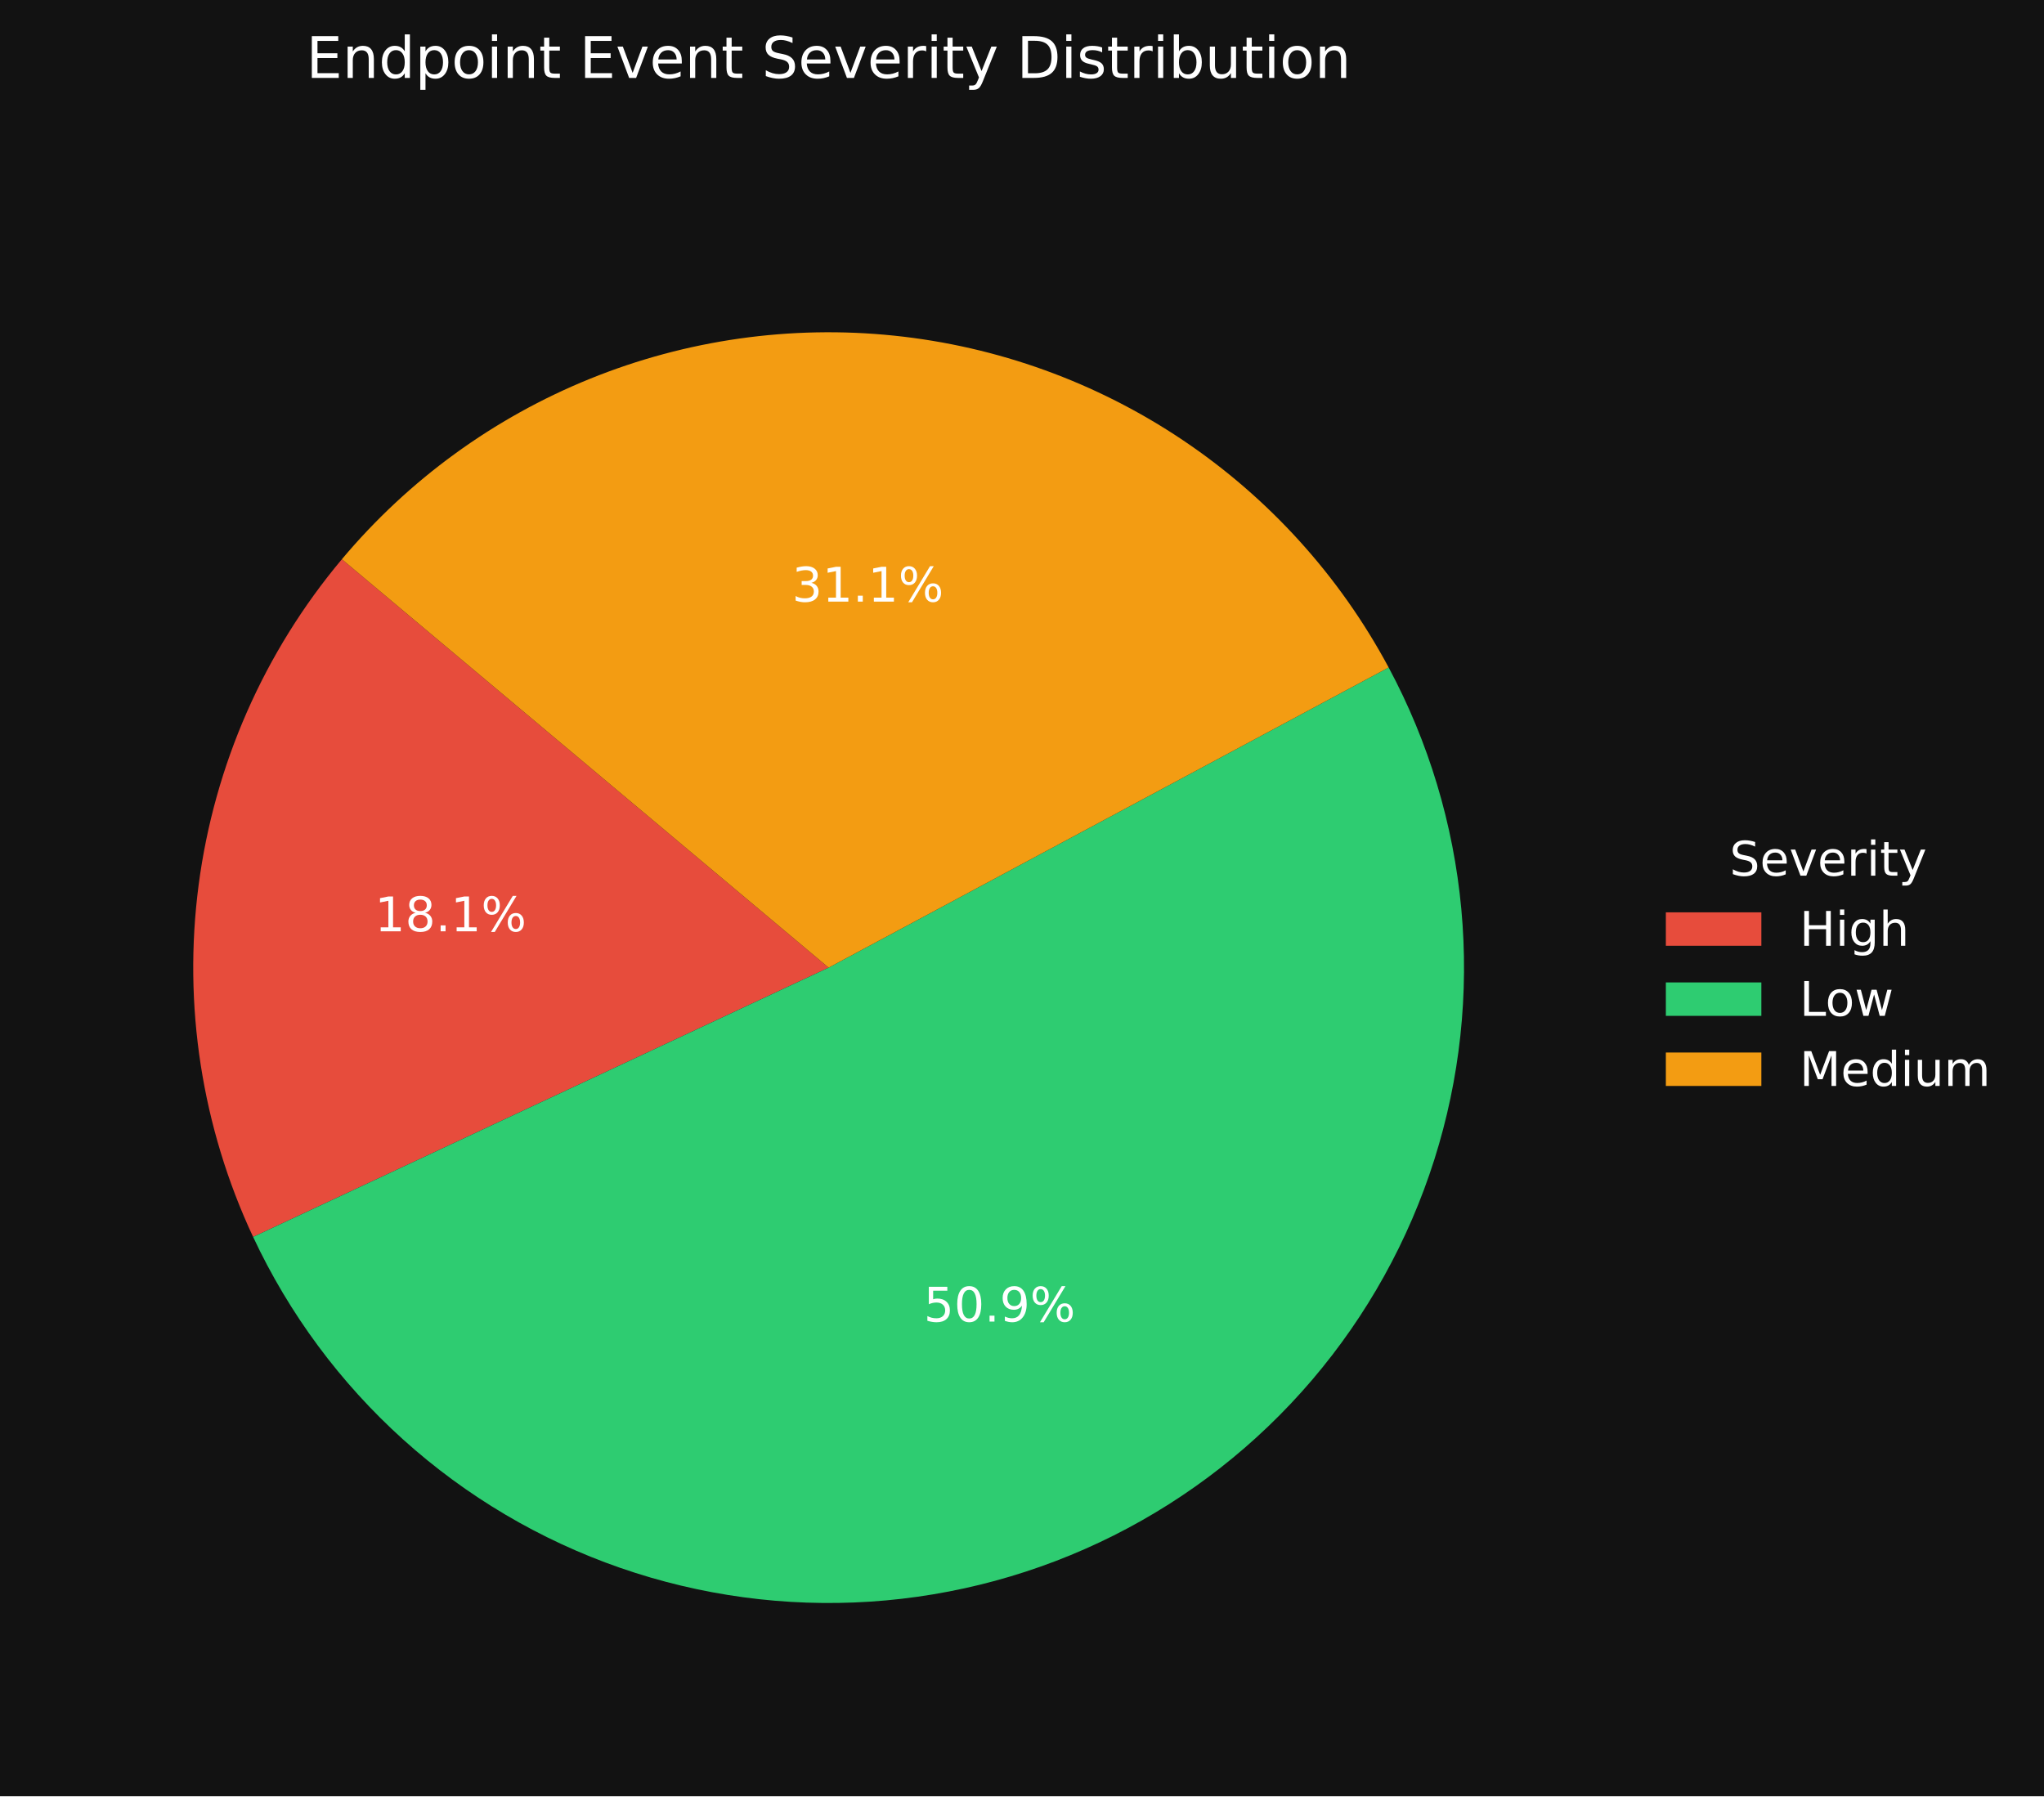
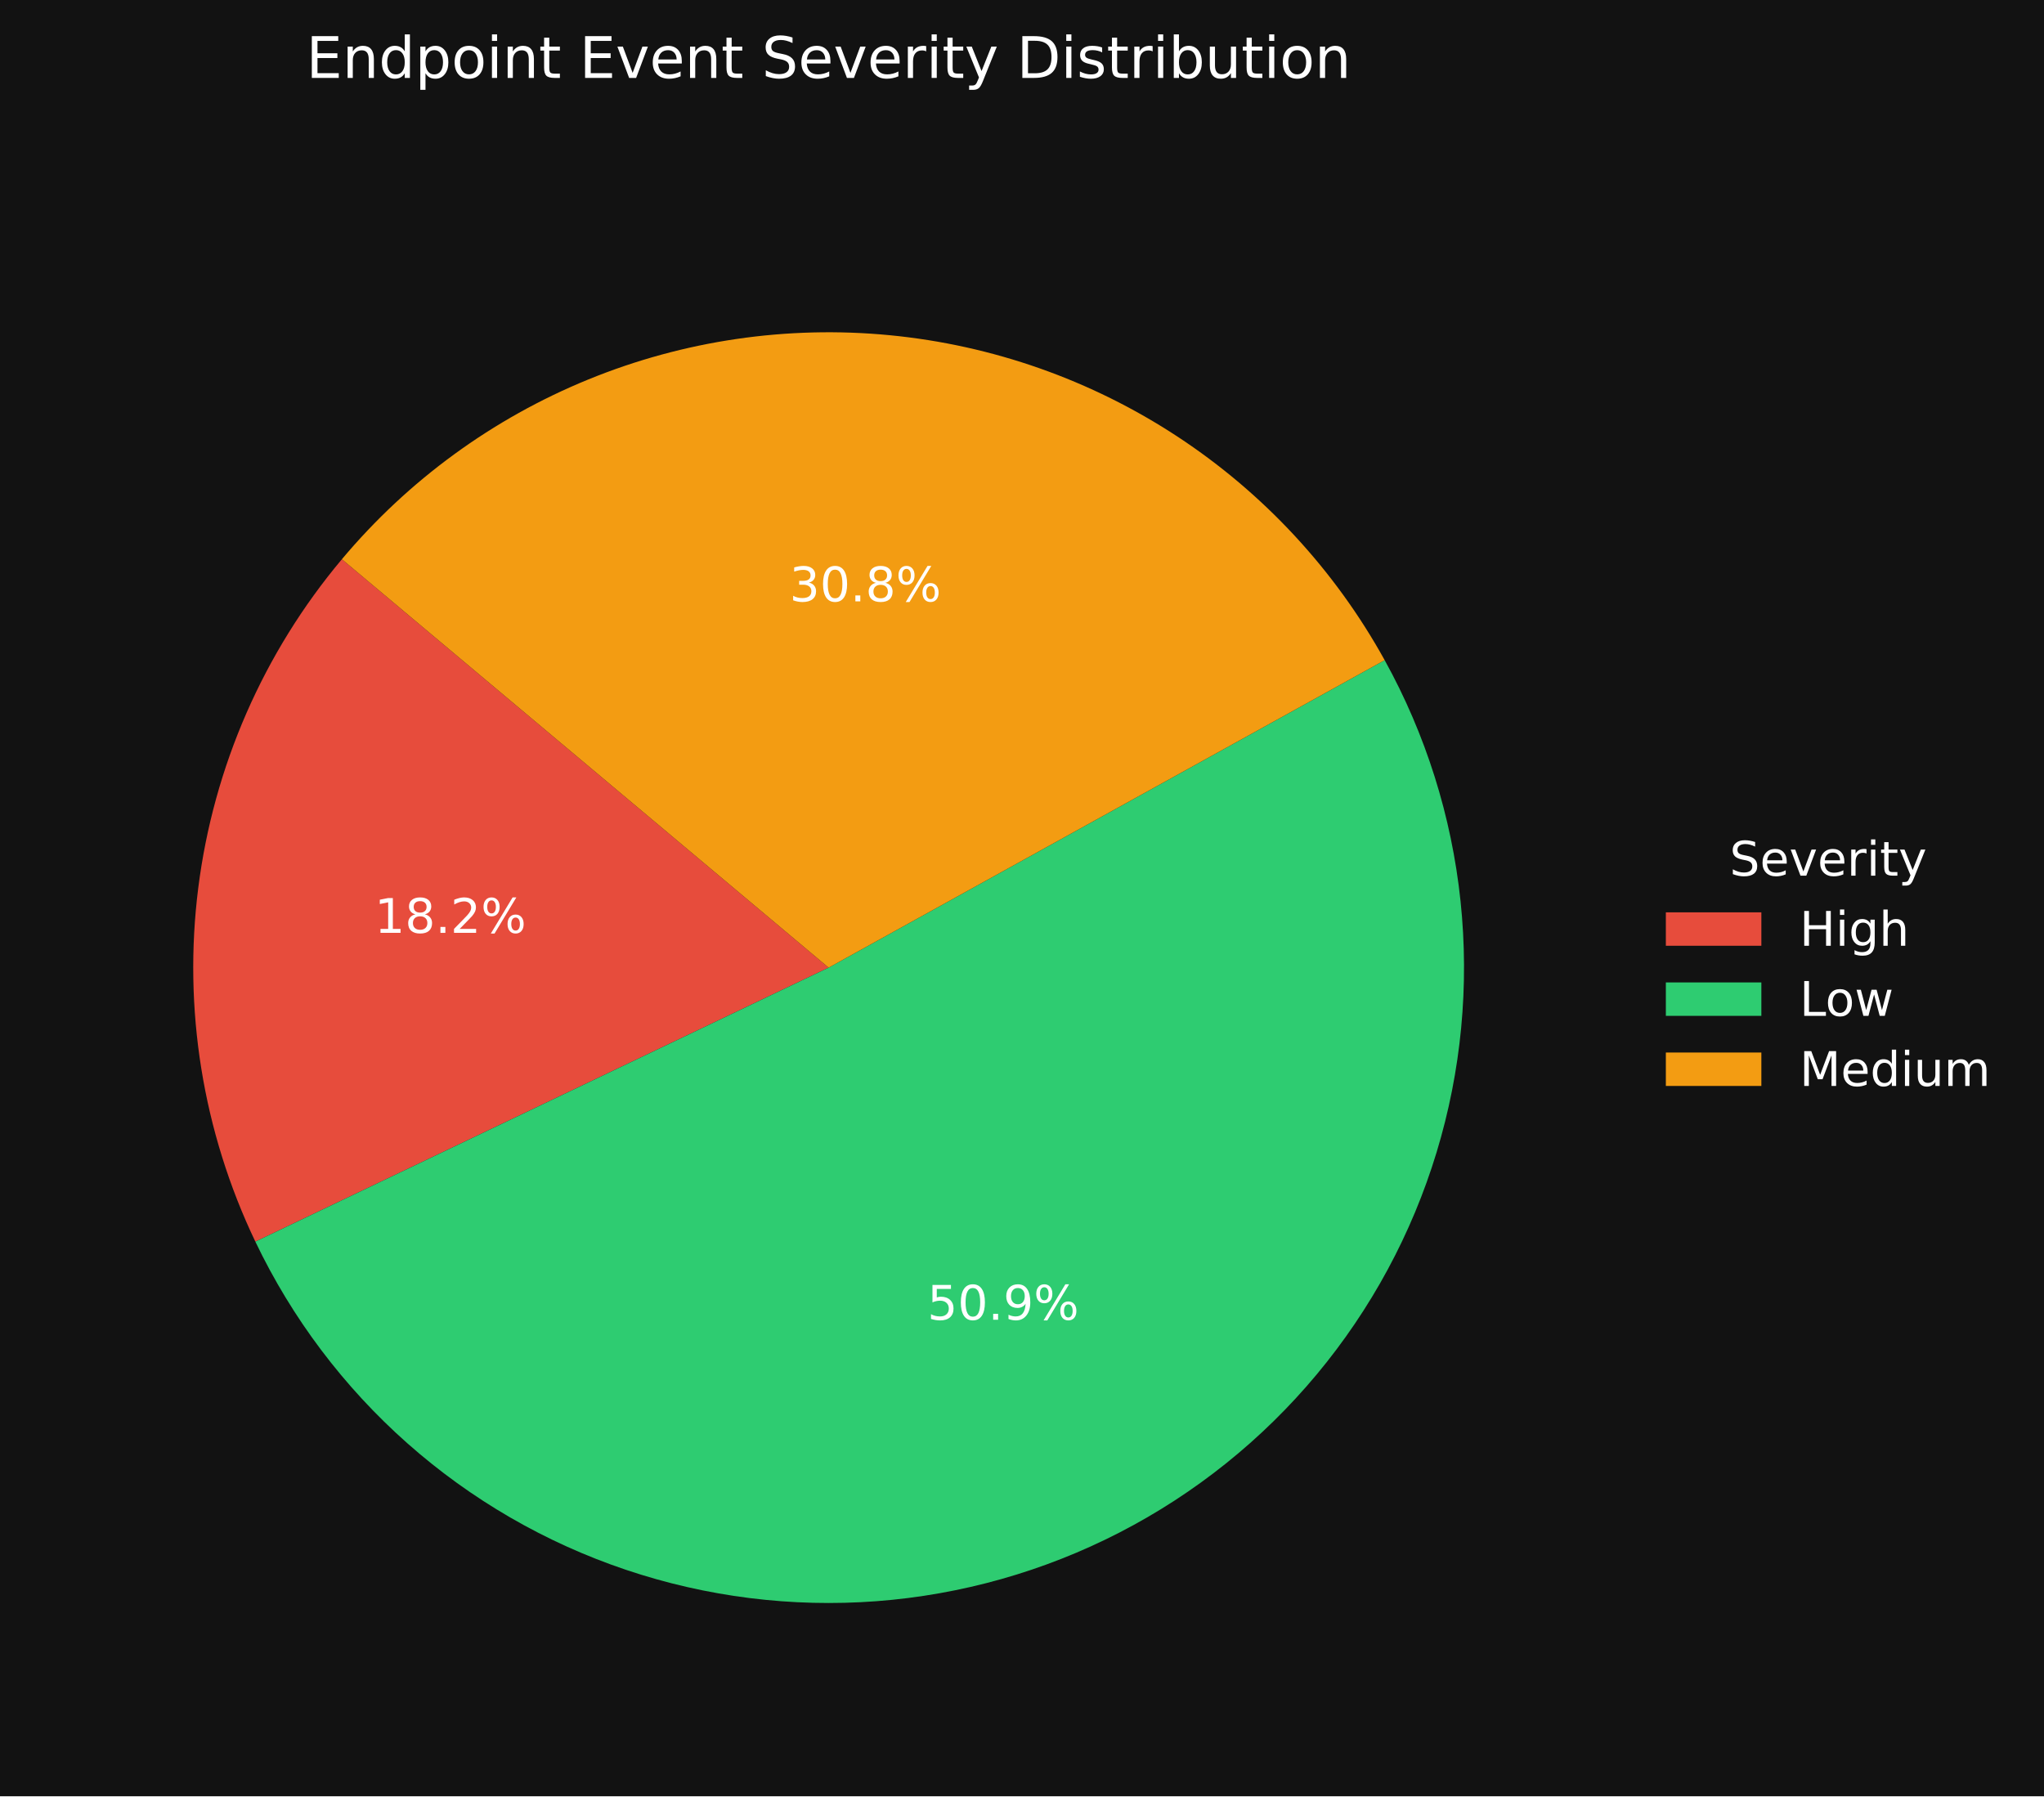
<svg xmlns="http://www.w3.org/2000/svg" xmlns:xlink="http://www.w3.org/1999/xlink" width="428.026pt" height="376.158pt" viewBox="0 0 428.026 376.158" version="1.1">
  <defs>
    <style type="text/css">*{stroke-linejoin: round; stroke-linecap: butt}</style>
  </defs>
  <g id="figure_1">
    <g id="patch_1">
      <path d="M 0 376.158  L 428.026 376.158  L 428.026 -0  L 0 -0  z " style="fill: #121212" />
    </g>
    <g id="axes_1">
      <g id="patch_2">
-         <path d="M 71.593 117.111  C 55.295 136.535 44.883 160.218 41.591 185.359  C 38.298 210.5 42.259 236.066 53.006 259.032  L 173.52 202.638  z " style="fill: #e74c3c" />
+         <path d="M 71.593 117.111  C 55.176 136.677 44.734 160.563 41.521 185.901  C 38.308 211.239 42.458 236.975 53.473 260.019  L 173.52 202.638  z " style="fill: #e74c3c" />
      </g>
      <g id="patch_3">
-         <path d="M 53.006 259.032  C 60.541 275.133 71.226 289.563 84.43 301.466  C 97.634 313.369 113.091 322.506 129.885 328.336  C 146.679 334.166 164.472 336.571 182.211 335.41  C 199.95 334.249 217.278 329.544 233.169 321.575  C 249.06 313.605 263.193 302.531 274.733 289.009  C 286.272 275.486 294.986 259.787 300.357 242.84  C 305.728 225.894 307.65 208.042 306.007 190.341  C 304.364 172.64 299.19 155.446 290.791 139.778  L 173.52 202.638  z " style="fill: #2ecc71" />
+         <path d="M 53.473 260.019  C 61.151 276.083 71.976 290.443 85.305 302.248  C 98.634 314.052 114.198 323.062 131.072 328.742  C 147.946 334.422 165.79 336.657 183.544 335.316  C 201.298 333.975 218.604 329.083 234.433 320.932  C 250.262 312.781 264.296 301.535 275.7 287.862  C 287.104 274.189 295.648 258.366 300.826 241.33  C 306.003 224.295 307.709 206.393 305.843 188.686  C 303.976 170.98 298.574 153.827 289.957 138.246  L 173.52 202.638  z " style="fill: #2ecc71" />
      </g>
      <g id="patch_4">
-         <path d="M 290.791 139.778  C 280.519 120.614 265.703 104.256 247.646 92.143  C 229.589 80.029 208.835 72.524 187.206 70.288  C 165.578 68.051 143.727 71.15 123.573 79.313  C 103.419 87.475 85.57 100.454 71.593 117.111  L 173.52 202.638  z " style="fill: #f39c12" />
+         <path d="M 289.957 138.246  C 279.506 119.347 264.608 103.274 246.556 91.419  C 228.504 79.565 207.834 72.282 186.338 70.201  C 164.842 68.12 143.16 71.304 123.169 79.477  C 103.179 87.649 85.475 100.567 71.593 117.111  L 173.52 202.638  z " style="fill: #f39c12" />
      </g>
      <g id="matplotlib.axis_1" />
      <g id="matplotlib.axis_2" />
      <g id="text_1">
-         <g style="fill: #ffffff" transform="translate(78.47881 195.0303) scale(0.1 -0.1)">
+         <g style="fill: #ffffff" transform="translate(78.43694 195.3552) scale(0.1 -0.1)">
          <defs>
            <path id="DejaVuSans-31" d="M 794 531  L 1825 531  L 1825 4091  L 703 3866  L 703 4441  L 1819 4666  L 2450 4666  L 2450 531  L 3481 531  L 3481 0  L 794 0  L 794 531  z " transform="scale(0.015625)" />
            <path id="DejaVuSans-38" d="M 2034 2216  Q 1584 2216 1326 1975  Q 1069 1734 1069 1313  Q 1069 891 1326 650  Q 1584 409 2034 409  Q 2484 409 2743 651  Q 3003 894 3003 1313  Q 3003 1734 2745 1975  Q 2488 2216 2034 2216  z M 1403 2484  Q 997 2584 770 2862  Q 544 3141 544 3541  Q 544 4100 942 4425  Q 1341 4750 2034 4750  Q 2731 4750 3128 4425  Q 3525 4100 3525 3541  Q 3525 3141 3298 2862  Q 3072 2584 2669 2484  Q 3125 2378 3379 2068  Q 3634 1759 3634 1313  Q 3634 634 3220 271  Q 2806 -91 2034 -91  Q 1263 -91 848 271  Q 434 634 434 1313  Q 434 1759 690 2068  Q 947 2378 1403 2484  z M 1172 3481  Q 1172 3119 1398 2916  Q 1625 2713 2034 2713  Q 2441 2713 2670 2916  Q 2900 3119 2900 3481  Q 2900 3844 2670 4047  Q 2441 4250 2034 4250  Q 1625 4250 1398 4047  Q 1172 3844 1172 3481  z " transform="scale(0.015625)" />
            <path id="DejaVuSans-2e" d="M 684 794  L 1344 794  L 1344 0  L 684 0  L 684 794  z " transform="scale(0.015625)" />
+             <path id="DejaVuSans-32" d="M 1228 531  L 3431 531  L 3431 0  L 469 0  L 469 531  Q 828 903 1448 1529  Q 2069 2156 2228 2338  Q 2531 2678 2651 2914  Q 2772 3150 2772 3378  Q 2772 3750 2511 3984  Q 2250 4219 1831 4219  Q 1534 4219 1204 4116  Q 875 4013 500 3803  L 500 4441  Q 881 4594 1212 4672  Q 1544 4750 1819 4750  Q 2544 4750 2975 4387  Q 3406 4025 3406 3419  Q 3406 3131 3298 2873  Q 3191 2616 2906 2266  Q 2828 2175 2409 1742  Q 1991 1309 1228 531  z " transform="scale(0.015625)" />
            <path id="DejaVuSans-25" d="M 4653 2053  Q 4381 2053 4226 1822  Q 4072 1591 4072 1178  Q 4072 772 4226 539  Q 4381 306 4653 306  Q 4919 306 5073 539  Q 5228 772 5228 1178  Q 5228 1588 5073 1820  Q 4919 2053 4653 2053  z M 4653 2450  Q 5147 2450 5437 2106  Q 5728 1763 5728 1178  Q 5728 594 5436 251  Q 5144 -91 4653 -91  Q 4153 -91 3862 251  Q 3572 594 3572 1178  Q 3572 1766 3864 2108  Q 4156 2450 4653 2450  z M 1428 4353  Q 1159 4353 1004 4120  Q 850 3888 850 3481  Q 850 3069 1003 2837  Q 1156 2606 1428 2606  Q 1700 2606 1854 2837  Q 2009 3069 2009 3481  Q 2009 3884 1853 4118  Q 1697 4353 1428 4353  z M 4250 4750  L 4750 4750  L 1831 -91  L 1331 -91  L 4250 4750  z M 1428 4750  Q 1922 4750 2215 4408  Q 2509 4066 2509 3481  Q 2509 2891 2217 2550  Q 1925 2209 1428 2209  Q 931 2209 642 2551  Q 353 2894 353 3481  Q 353 4063 643 4406  Q 934 4750 1428 4750  z " transform="scale(0.015625)" />
          </defs>
          <use xlink:href="#DejaVuSans-31" />
          <use xlink:href="#DejaVuSans-38" transform="translate(63.62305 0)" />
          <use xlink:href="#DejaVuSans-2e" transform="translate(127.2461 0)" />
-           <use xlink:href="#DejaVuSans-31" transform="translate(159.0332 0)" />
+           <use xlink:href="#DejaVuSans-32" transform="translate(159.0332 0)" />
          <use xlink:href="#DejaVuSans-25" transform="translate(222.6562 0)" />
        </g>
      </g>
      <g id="text_2">
-         <g style="fill: #ffffff" transform="translate(193.4258 276.7594) scale(0.1 -0.1)">
+         <g style="fill: #ffffff" transform="translate(194.1843 276.3739) scale(0.1 -0.1)">
          <defs>
            <path id="DejaVuSans-35" d="M 691 4666  L 3169 4666  L 3169 4134  L 1269 4134  L 1269 2991  Q 1406 3038 1543 3061  Q 1681 3084 1819 3084  Q 2600 3084 3056 2656  Q 3513 2228 3513 1497  Q 3513 744 3044 326  Q 2575 -91 1722 -91  Q 1428 -91 1123 -41  Q 819 9 494 109  L 494 744  Q 775 591 1075 516  Q 1375 441 1709 441  Q 2250 441 2565 725  Q 2881 1009 2881 1497  Q 2881 1984 2565 2268  Q 2250 2553 1709 2553  Q 1456 2553 1204 2497  Q 953 2441 691 2322  L 691 4666  z " transform="scale(0.015625)" />
            <path id="DejaVuSans-30" d="M 2034 4250  Q 1547 4250 1301 3770  Q 1056 3291 1056 2328  Q 1056 1369 1301 889  Q 1547 409 2034 409  Q 2525 409 2770 889  Q 3016 1369 3016 2328  Q 3016 3291 2770 3770  Q 2525 4250 2034 4250  z M 2034 4750  Q 2819 4750 3233 4129  Q 3647 3509 3647 2328  Q 3647 1150 3233 529  Q 2819 -91 2034 -91  Q 1250 -91 836 529  Q 422 1150 422 2328  Q 422 3509 836 4129  Q 1250 4750 2034 4750  z " transform="scale(0.015625)" />
            <path id="DejaVuSans-39" d="M 703 97  L 703 672  Q 941 559 1184 500  Q 1428 441 1663 441  Q 2288 441 2617 861  Q 2947 1281 2994 2138  Q 2813 1869 2534 1725  Q 2256 1581 1919 1581  Q 1219 1581 811 2004  Q 403 2428 403 3163  Q 403 3881 828 4315  Q 1253 4750 1959 4750  Q 2769 4750 3195 4129  Q 3622 3509 3622 2328  Q 3622 1225 3098 567  Q 2575 -91 1691 -91  Q 1453 -91 1209 -44  Q 966 3 703 97  z M 1959 2075  Q 2384 2075 2632 2365  Q 2881 2656 2881 3163  Q 2881 3666 2632 3958  Q 2384 4250 1959 4250  Q 1534 4250 1286 3958  Q 1038 3666 1038 3163  Q 1038 2656 1286 2365  Q 1534 2075 1959 2075  z " transform="scale(0.015625)" />
          </defs>
          <use xlink:href="#DejaVuSans-35" />
          <use xlink:href="#DejaVuSans-30" transform="translate(63.62305 0)" />
          <use xlink:href="#DejaVuSans-2e" transform="translate(127.2461 0)" />
          <use xlink:href="#DejaVuSans-39" transform="translate(159.0332 0)" />
          <use xlink:href="#DejaVuSans-25" transform="translate(222.6562 0)" />
        </g>
      </g>
      <g id="text_3">
-         <g style="fill: #ffffff" transform="translate(165.8481 125.9873) scale(0.1 -0.1)">
+         <g style="fill: #ffffff" transform="translate(165.3274 125.9352) scale(0.1 -0.1)">
          <defs>
            <path id="DejaVuSans-33" d="M 2597 2516  Q 3050 2419 3304 2112  Q 3559 1806 3559 1356  Q 3559 666 3084 287  Q 2609 -91 1734 -91  Q 1441 -91 1130 -33  Q 819 25 488 141  L 488 750  Q 750 597 1062 519  Q 1375 441 1716 441  Q 2309 441 2620 675  Q 2931 909 2931 1356  Q 2931 1769 2642 2001  Q 2353 2234 1838 2234  L 1294 2234  L 1294 2753  L 1863 2753  Q 2328 2753 2575 2939  Q 2822 3125 2822 3475  Q 2822 3834 2567 4026  Q 2313 4219 1838 4219  Q 1578 4219 1281 4162  Q 984 4106 628 3988  L 628 4550  Q 988 4650 1302 4700  Q 1616 4750 1894 4750  Q 2613 4750 3031 4423  Q 3450 4097 3450 3541  Q 3450 3153 3228 2886  Q 3006 2619 2597 2516  z " transform="scale(0.015625)" />
          </defs>
          <use xlink:href="#DejaVuSans-33" />
-           <use xlink:href="#DejaVuSans-31" transform="translate(63.62305 0)" />
+           <use xlink:href="#DejaVuSans-30" transform="translate(63.62305 0)" />
          <use xlink:href="#DejaVuSans-2e" transform="translate(127.2461 0)" />
-           <use xlink:href="#DejaVuSans-31" transform="translate(159.0332 0)" />
+           <use xlink:href="#DejaVuSans-38" transform="translate(159.0332 0)" />
          <use xlink:href="#DejaVuSans-25" transform="translate(222.6562 0)" />
        </g>
      </g>
      <g id="text_4">
        <g style="fill: #ffffff" transform="translate(64.12219 16.31812) scale(0.12 -0.12)">
          <defs>
            <path id="DejaVuSans-45" d="M 628 4666  L 3578 4666  L 3578 4134  L 1259 4134  L 1259 2753  L 3481 2753  L 3481 2222  L 1259 2222  L 1259 531  L 3634 531  L 3634 0  L 628 0  L 628 4666  z " transform="scale(0.015625)" />
            <path id="DejaVuSans-6e" d="M 3513 2113  L 3513 0  L 2938 0  L 2938 2094  Q 2938 2591 2744 2837  Q 2550 3084 2163 3084  Q 1697 3084 1428 2787  Q 1159 2491 1159 1978  L 1159 0  L 581 0  L 581 3500  L 1159 3500  L 1159 2956  Q 1366 3272 1645 3428  Q 1925 3584 2291 3584  Q 2894 3584 3203 3211  Q 3513 2838 3513 2113  z " transform="scale(0.015625)" />
            <path id="DejaVuSans-64" d="M 2906 2969  L 2906 4863  L 3481 4863  L 3481 0  L 2906 0  L 2906 525  Q 2725 213 2448 61  Q 2172 -91 1784 -91  Q 1150 -91 751 415  Q 353 922 353 1747  Q 353 2572 751 3078  Q 1150 3584 1784 3584  Q 2172 3584 2448 3432  Q 2725 3281 2906 2969  z M 947 1747  Q 947 1113 1208 752  Q 1469 391 1925 391  Q 2381 391 2643 752  Q 2906 1113 2906 1747  Q 2906 2381 2643 2742  Q 2381 3103 1925 3103  Q 1469 3103 1208 2742  Q 947 2381 947 1747  z " transform="scale(0.015625)" />
            <path id="DejaVuSans-70" d="M 1159 525  L 1159 -1331  L 581 -1331  L 581 3500  L 1159 3500  L 1159 2969  Q 1341 3281 1617 3432  Q 1894 3584 2278 3584  Q 2916 3584 3314 3078  Q 3713 2572 3713 1747  Q 3713 922 3314 415  Q 2916 -91 2278 -91  Q 1894 -91 1617 61  Q 1341 213 1159 525  z M 3116 1747  Q 3116 2381 2855 2742  Q 2594 3103 2138 3103  Q 1681 3103 1420 2742  Q 1159 2381 1159 1747  Q 1159 1113 1420 752  Q 1681 391 2138 391  Q 2594 391 2855 752  Q 3116 1113 3116 1747  z " transform="scale(0.015625)" />
            <path id="DejaVuSans-6f" d="M 1959 3097  Q 1497 3097 1228 2736  Q 959 2375 959 1747  Q 959 1119 1226 758  Q 1494 397 1959 397  Q 2419 397 2687 759  Q 2956 1122 2956 1747  Q 2956 2369 2687 2733  Q 2419 3097 1959 3097  z M 1959 3584  Q 2709 3584 3137 3096  Q 3566 2609 3566 1747  Q 3566 888 3137 398  Q 2709 -91 1959 -91  Q 1206 -91 779 398  Q 353 888 353 1747  Q 353 2609 779 3096  Q 1206 3584 1959 3584  z " transform="scale(0.015625)" />
            <path id="DejaVuSans-69" d="M 603 3500  L 1178 3500  L 1178 0  L 603 0  L 603 3500  z M 603 4863  L 1178 4863  L 1178 4134  L 603 4134  L 603 4863  z " transform="scale(0.015625)" />
            <path id="DejaVuSans-74" d="M 1172 4494  L 1172 3500  L 2356 3500  L 2356 3053  L 1172 3053  L 1172 1153  Q 1172 725 1289 603  Q 1406 481 1766 481  L 2356 481  L 2356 0  L 1766 0  Q 1100 0 847 248  Q 594 497 594 1153  L 594 3053  L 172 3053  L 172 3500  L 594 3500  L 594 4494  L 1172 4494  z " transform="scale(0.015625)" />
            <path id="DejaVuSans-20" transform="scale(0.015625)" />
            <path id="DejaVuSans-76" d="M 191 3500  L 800 3500  L 1894 563  L 2988 3500  L 3597 3500  L 2284 0  L 1503 0  L 191 3500  z " transform="scale(0.015625)" />
            <path id="DejaVuSans-65" d="M 3597 1894  L 3597 1613  L 953 1613  Q 991 1019 1311 708  Q 1631 397 2203 397  Q 2534 397 2845 478  Q 3156 559 3463 722  L 3463 178  Q 3153 47 2828 -22  Q 2503 -91 2169 -91  Q 1331 -91 842 396  Q 353 884 353 1716  Q 353 2575 817 3079  Q 1281 3584 2069 3584  Q 2775 3584 3186 3129  Q 3597 2675 3597 1894  z M 3022 2063  Q 3016 2534 2758 2815  Q 2500 3097 2075 3097  Q 1594 3097 1305 2825  Q 1016 2553 972 2059  L 3022 2063  z " transform="scale(0.015625)" />
            <path id="DejaVuSans-53" d="M 3425 4513  L 3425 3897  Q 3066 4069 2747 4153  Q 2428 4238 2131 4238  Q 1616 4238 1336 4038  Q 1056 3838 1056 3469  Q 1056 3159 1242 3001  Q 1428 2844 1947 2747  L 2328 2669  Q 3034 2534 3370 2195  Q 3706 1856 3706 1288  Q 3706 609 3251 259  Q 2797 -91 1919 -91  Q 1588 -91 1214 -16  Q 841 59 441 206  L 441 856  Q 825 641 1194 531  Q 1563 422 1919 422  Q 2459 422 2753 634  Q 3047 847 3047 1241  Q 3047 1584 2836 1778  Q 2625 1972 2144 2069  L 1759 2144  Q 1053 2284 737 2584  Q 422 2884 422 3419  Q 422 4038 858 4394  Q 1294 4750 2059 4750  Q 2388 4750 2728 4690  Q 3069 4631 3425 4513  z " transform="scale(0.015625)" />
            <path id="DejaVuSans-72" d="M 2631 2963  Q 2534 3019 2420 3045  Q 2306 3072 2169 3072  Q 1681 3072 1420 2755  Q 1159 2438 1159 1844  L 1159 0  L 581 0  L 581 3500  L 1159 3500  L 1159 2956  Q 1341 3275 1631 3429  Q 1922 3584 2338 3584  Q 2397 3584 2469 3576  Q 2541 3569 2628 3553  L 2631 2963  z " transform="scale(0.015625)" />
            <path id="DejaVuSans-79" d="M 2059 -325  Q 1816 -950 1584 -1140  Q 1353 -1331 966 -1331  L 506 -1331  L 506 -850  L 844 -850  Q 1081 -850 1212 -737  Q 1344 -625 1503 -206  L 1606 56  L 191 3500  L 800 3500  L 1894 763  L 2988 3500  L 3597 3500  L 2059 -325  z " transform="scale(0.015625)" />
            <path id="DejaVuSans-44" d="M 1259 4147  L 1259 519  L 2022 519  Q 2988 519 3436 956  Q 3884 1394 3884 2338  Q 3884 3275 3436 3711  Q 2988 4147 2022 4147  L 1259 4147  z M 628 4666  L 1925 4666  Q 3281 4666 3915 4102  Q 4550 3538 4550 2338  Q 4550 1131 3912 565  Q 3275 0 1925 0  L 628 0  L 628 4666  z " transform="scale(0.015625)" />
            <path id="DejaVuSans-73" d="M 2834 3397  L 2834 2853  Q 2591 2978 2328 3040  Q 2066 3103 1784 3103  Q 1356 3103 1142 2972  Q 928 2841 928 2578  Q 928 2378 1081 2264  Q 1234 2150 1697 2047  L 1894 2003  Q 2506 1872 2764 1633  Q 3022 1394 3022 966  Q 3022 478 2636 193  Q 2250 -91 1575 -91  Q 1294 -91 989 -36  Q 684 19 347 128  L 347 722  Q 666 556 975 473  Q 1284 391 1588 391  Q 1994 391 2212 530  Q 2431 669 2431 922  Q 2431 1156 2273 1281  Q 2116 1406 1581 1522  L 1381 1569  Q 847 1681 609 1914  Q 372 2147 372 2553  Q 372 3047 722 3315  Q 1072 3584 1716 3584  Q 2034 3584 2315 3537  Q 2597 3491 2834 3397  z " transform="scale(0.015625)" />
            <path id="DejaVuSans-62" d="M 3116 1747  Q 3116 2381 2855 2742  Q 2594 3103 2138 3103  Q 1681 3103 1420 2742  Q 1159 2381 1159 1747  Q 1159 1113 1420 752  Q 1681 391 2138 391  Q 2594 391 2855 752  Q 3116 1113 3116 1747  z M 1159 2969  Q 1341 3281 1617 3432  Q 1894 3584 2278 3584  Q 2916 3584 3314 3078  Q 3713 2572 3713 1747  Q 3713 922 3314 415  Q 2916 -91 2278 -91  Q 1894 -91 1617 61  Q 1341 213 1159 525  L 1159 0  L 581 0  L 581 4863  L 1159 4863  L 1159 2969  z " transform="scale(0.015625)" />
            <path id="DejaVuSans-75" d="M 544 1381  L 544 3500  L 1119 3500  L 1119 1403  Q 1119 906 1312 657  Q 1506 409 1894 409  Q 2359 409 2629 706  Q 2900 1003 2900 1516  L 2900 3500  L 3475 3500  L 3475 0  L 2900 0  L 2900 538  Q 2691 219 2414 64  Q 2138 -91 1772 -91  Q 1169 -91 856 284  Q 544 659 544 1381  z M 1991 3584  L 1991 3584  z " transform="scale(0.015625)" />
          </defs>
          <use xlink:href="#DejaVuSans-45" />
          <use xlink:href="#DejaVuSans-6e" transform="translate(63.18359 0)" />
          <use xlink:href="#DejaVuSans-64" transform="translate(126.5625 0)" />
          <use xlink:href="#DejaVuSans-70" transform="translate(190.0391 0)" />
          <use xlink:href="#DejaVuSans-6f" transform="translate(253.5156 0)" />
          <use xlink:href="#DejaVuSans-69" transform="translate(314.6973 0)" />
          <use xlink:href="#DejaVuSans-6e" transform="translate(342.4805 0)" />
          <use xlink:href="#DejaVuSans-74" transform="translate(405.8594 0)" />
          <use xlink:href="#DejaVuSans-20" transform="translate(445.0684 0)" />
          <use xlink:href="#DejaVuSans-45" transform="translate(476.8555 0)" />
          <use xlink:href="#DejaVuSans-76" transform="translate(540.0391 0)" />
          <use xlink:href="#DejaVuSans-65" transform="translate(599.2188 0)" />
          <use xlink:href="#DejaVuSans-6e" transform="translate(660.7422 0)" />
          <use xlink:href="#DejaVuSans-74" transform="translate(724.1211 0)" />
          <use xlink:href="#DejaVuSans-20" transform="translate(763.3301 0)" />
          <use xlink:href="#DejaVuSans-53" transform="translate(795.1172 0)" />
          <use xlink:href="#DejaVuSans-65" transform="translate(858.5938 0)" />
          <use xlink:href="#DejaVuSans-76" transform="translate(920.1172 0)" />
          <use xlink:href="#DejaVuSans-65" transform="translate(979.2969 0)" />
          <use xlink:href="#DejaVuSans-72" transform="translate(1040.82 0)" />
          <use xlink:href="#DejaVuSans-69" transform="translate(1081.934 0)" />
          <use xlink:href="#DejaVuSans-74" transform="translate(1109.717 0)" />
          <use xlink:href="#DejaVuSans-79" transform="translate(1148.926 0)" />
          <use xlink:href="#DejaVuSans-20" transform="translate(1208.105 0)" />
          <use xlink:href="#DejaVuSans-44" transform="translate(1239.893 0)" />
          <use xlink:href="#DejaVuSans-69" transform="translate(1316.895 0)" />
          <use xlink:href="#DejaVuSans-73" transform="translate(1344.678 0)" />
          <use xlink:href="#DejaVuSans-74" transform="translate(1396.777 0)" />
          <use xlink:href="#DejaVuSans-72" transform="translate(1435.986 0)" />
          <use xlink:href="#DejaVuSans-69" transform="translate(1477.1 0)" />
          <use xlink:href="#DejaVuSans-62" transform="translate(1504.883 0)" />
          <use xlink:href="#DejaVuSans-75" transform="translate(1568.359 0)" />
          <use xlink:href="#DejaVuSans-74" transform="translate(1631.738 0)" />
          <use xlink:href="#DejaVuSans-69" transform="translate(1670.947 0)" />
          <use xlink:href="#DejaVuSans-6f" transform="translate(1698.73 0)" />
          <use xlink:href="#DejaVuSans-6e" transform="translate(1759.912 0)" />
        </g>
      </g>
      <g id="legend_1">
        <g id="text_5">
          <g style="fill: #ffffff" transform="translate(362.1822 183.3803) scale(0.1 -0.1)">
            <use xlink:href="#DejaVuSans-53" />
            <use xlink:href="#DejaVuSans-65" transform="translate(63.47656 0)" />
            <use xlink:href="#DejaVuSans-76" transform="translate(125 0)" />
            <use xlink:href="#DejaVuSans-65" transform="translate(184.1797 0)" />
            <use xlink:href="#DejaVuSans-72" transform="translate(245.7031 0)" />
            <use xlink:href="#DejaVuSans-69" transform="translate(286.8164 0)" />
            <use xlink:href="#DejaVuSans-74" transform="translate(314.5996 0)" />
            <use xlink:href="#DejaVuSans-79" transform="translate(353.8086 0)" />
          </g>
        </g>
        <g id="patch_5">
          <path d="M 348.84 198.058  L 368.84 198.058  L 368.84 191.058  L 348.84 191.058  z " style="fill: #e74c3c" />
        </g>
        <g id="text_6">
          <g style="fill: #ffffff" transform="translate(376.84 198.0584) scale(0.1 -0.1)">
            <defs>
              <path id="DejaVuSans-48" d="M 628 4666  L 1259 4666  L 1259 2753  L 3553 2753  L 3553 4666  L 4184 4666  L 4184 0  L 3553 0  L 3553 2222  L 1259 2222  L 1259 0  L 628 0  L 628 4666  z " transform="scale(0.015625)" />
              <path id="DejaVuSans-67" d="M 2906 1791  Q 2906 2416 2648 2759  Q 2391 3103 1925 3103  Q 1463 3103 1205 2759  Q 947 2416 947 1791  Q 947 1169 1205 825  Q 1463 481 1925 481  Q 2391 481 2648 825  Q 2906 1169 2906 1791  z M 3481 434  Q 3481 -459 3084 -895  Q 2688 -1331 1869 -1331  Q 1566 -1331 1297 -1286  Q 1028 -1241 775 -1147  L 775 -588  Q 1028 -725 1275 -790  Q 1522 -856 1778 -856  Q 2344 -856 2625 -561  Q 2906 -266 2906 331  L 2906 616  Q 2728 306 2450 153  Q 2172 0 1784 0  Q 1141 0 747 490  Q 353 981 353 1791  Q 353 2603 747 3093  Q 1141 3584 1784 3584  Q 2172 3584 2450 3431  Q 2728 3278 2906 2969  L 2906 3500  L 3481 3500  L 3481 434  z " transform="scale(0.015625)" />
              <path id="DejaVuSans-68" d="M 3513 2113  L 3513 0  L 2938 0  L 2938 2094  Q 2938 2591 2744 2837  Q 2550 3084 2163 3084  Q 1697 3084 1428 2787  Q 1159 2491 1159 1978  L 1159 0  L 581 0  L 581 4863  L 1159 4863  L 1159 2956  Q 1366 3272 1645 3428  Q 1925 3584 2291 3584  Q 2894 3584 3203 3211  Q 3513 2838 3513 2113  z " transform="scale(0.015625)" />
            </defs>
            <use xlink:href="#DejaVuSans-48" />
            <use xlink:href="#DejaVuSans-69" transform="translate(75.19531 0)" />
            <use xlink:href="#DejaVuSans-67" transform="translate(102.9785 0)" />
            <use xlink:href="#DejaVuSans-68" transform="translate(166.4551 0)" />
          </g>
        </g>
        <g id="patch_6">
          <path d="M 348.84 212.737  L 368.84 212.737  L 368.84 205.737  L 348.84 205.737  z " style="fill: #2ecc71" />
        </g>
        <g id="text_7">
          <g style="fill: #ffffff" transform="translate(376.84 212.7366) scale(0.1 -0.1)">
            <defs>
              <path id="DejaVuSans-4c" d="M 628 4666  L 1259 4666  L 1259 531  L 3531 531  L 3531 0  L 628 0  L 628 4666  z " transform="scale(0.015625)" />
              <path id="DejaVuSans-77" d="M 269 3500  L 844 3500  L 1563 769  L 2278 3500  L 2956 3500  L 3675 769  L 4391 3500  L 4966 3500  L 4050 0  L 3372 0  L 2619 2869  L 1863 0  L 1184 0  L 269 3500  z " transform="scale(0.015625)" />
            </defs>
            <use xlink:href="#DejaVuSans-4c" />
            <use xlink:href="#DejaVuSans-6f" transform="translate(53.96289 0)" />
            <use xlink:href="#DejaVuSans-77" transform="translate(115.1445 0)" />
          </g>
        </g>
        <g id="patch_7">
          <path d="M 348.84 227.415  L 368.84 227.415  L 368.84 220.415  L 348.84 220.415  z " style="fill: #f39c12" />
        </g>
        <g id="text_8">
          <g style="fill: #ffffff" transform="translate(376.84 227.4147) scale(0.1 -0.1)">
            <defs>
              <path id="DejaVuSans-4d" d="M 628 4666  L 1569 4666  L 2759 1491  L 3956 4666  L 4897 4666  L 4897 0  L 4281 0  L 4281 4097  L 3078 897  L 2444 897  L 1241 4097  L 1241 0  L 628 0  L 628 4666  z " transform="scale(0.015625)" />
              <path id="DejaVuSans-6d" d="M 3328 2828  Q 3544 3216 3844 3400  Q 4144 3584 4550 3584  Q 5097 3584 5394 3201  Q 5691 2819 5691 2113  L 5691 0  L 5113 0  L 5113 2094  Q 5113 2597 4934 2840  Q 4756 3084 4391 3084  Q 3944 3084 3684 2787  Q 3425 2491 3425 1978  L 3425 0  L 2847 0  L 2847 2094  Q 2847 2600 2669 2842  Q 2491 3084 2119 3084  Q 1678 3084 1418 2786  Q 1159 2488 1159 1978  L 1159 0  L 581 0  L 581 3500  L 1159 3500  L 1159 2956  Q 1356 3278 1631 3431  Q 1906 3584 2284 3584  Q 2666 3584 2933 3390  Q 3200 3197 3328 2828  z " transform="scale(0.015625)" />
            </defs>
            <use xlink:href="#DejaVuSans-4d" />
            <use xlink:href="#DejaVuSans-65" transform="translate(86.2793 0)" />
            <use xlink:href="#DejaVuSans-64" transform="translate(147.8027 0)" />
            <use xlink:href="#DejaVuSans-69" transform="translate(211.2793 0)" />
            <use xlink:href="#DejaVuSans-75" transform="translate(239.0625 0)" />
            <use xlink:href="#DejaVuSans-6d" transform="translate(302.4414 0)" />
          </g>
        </g>
      </g>
    </g>
  </g>
</svg>
